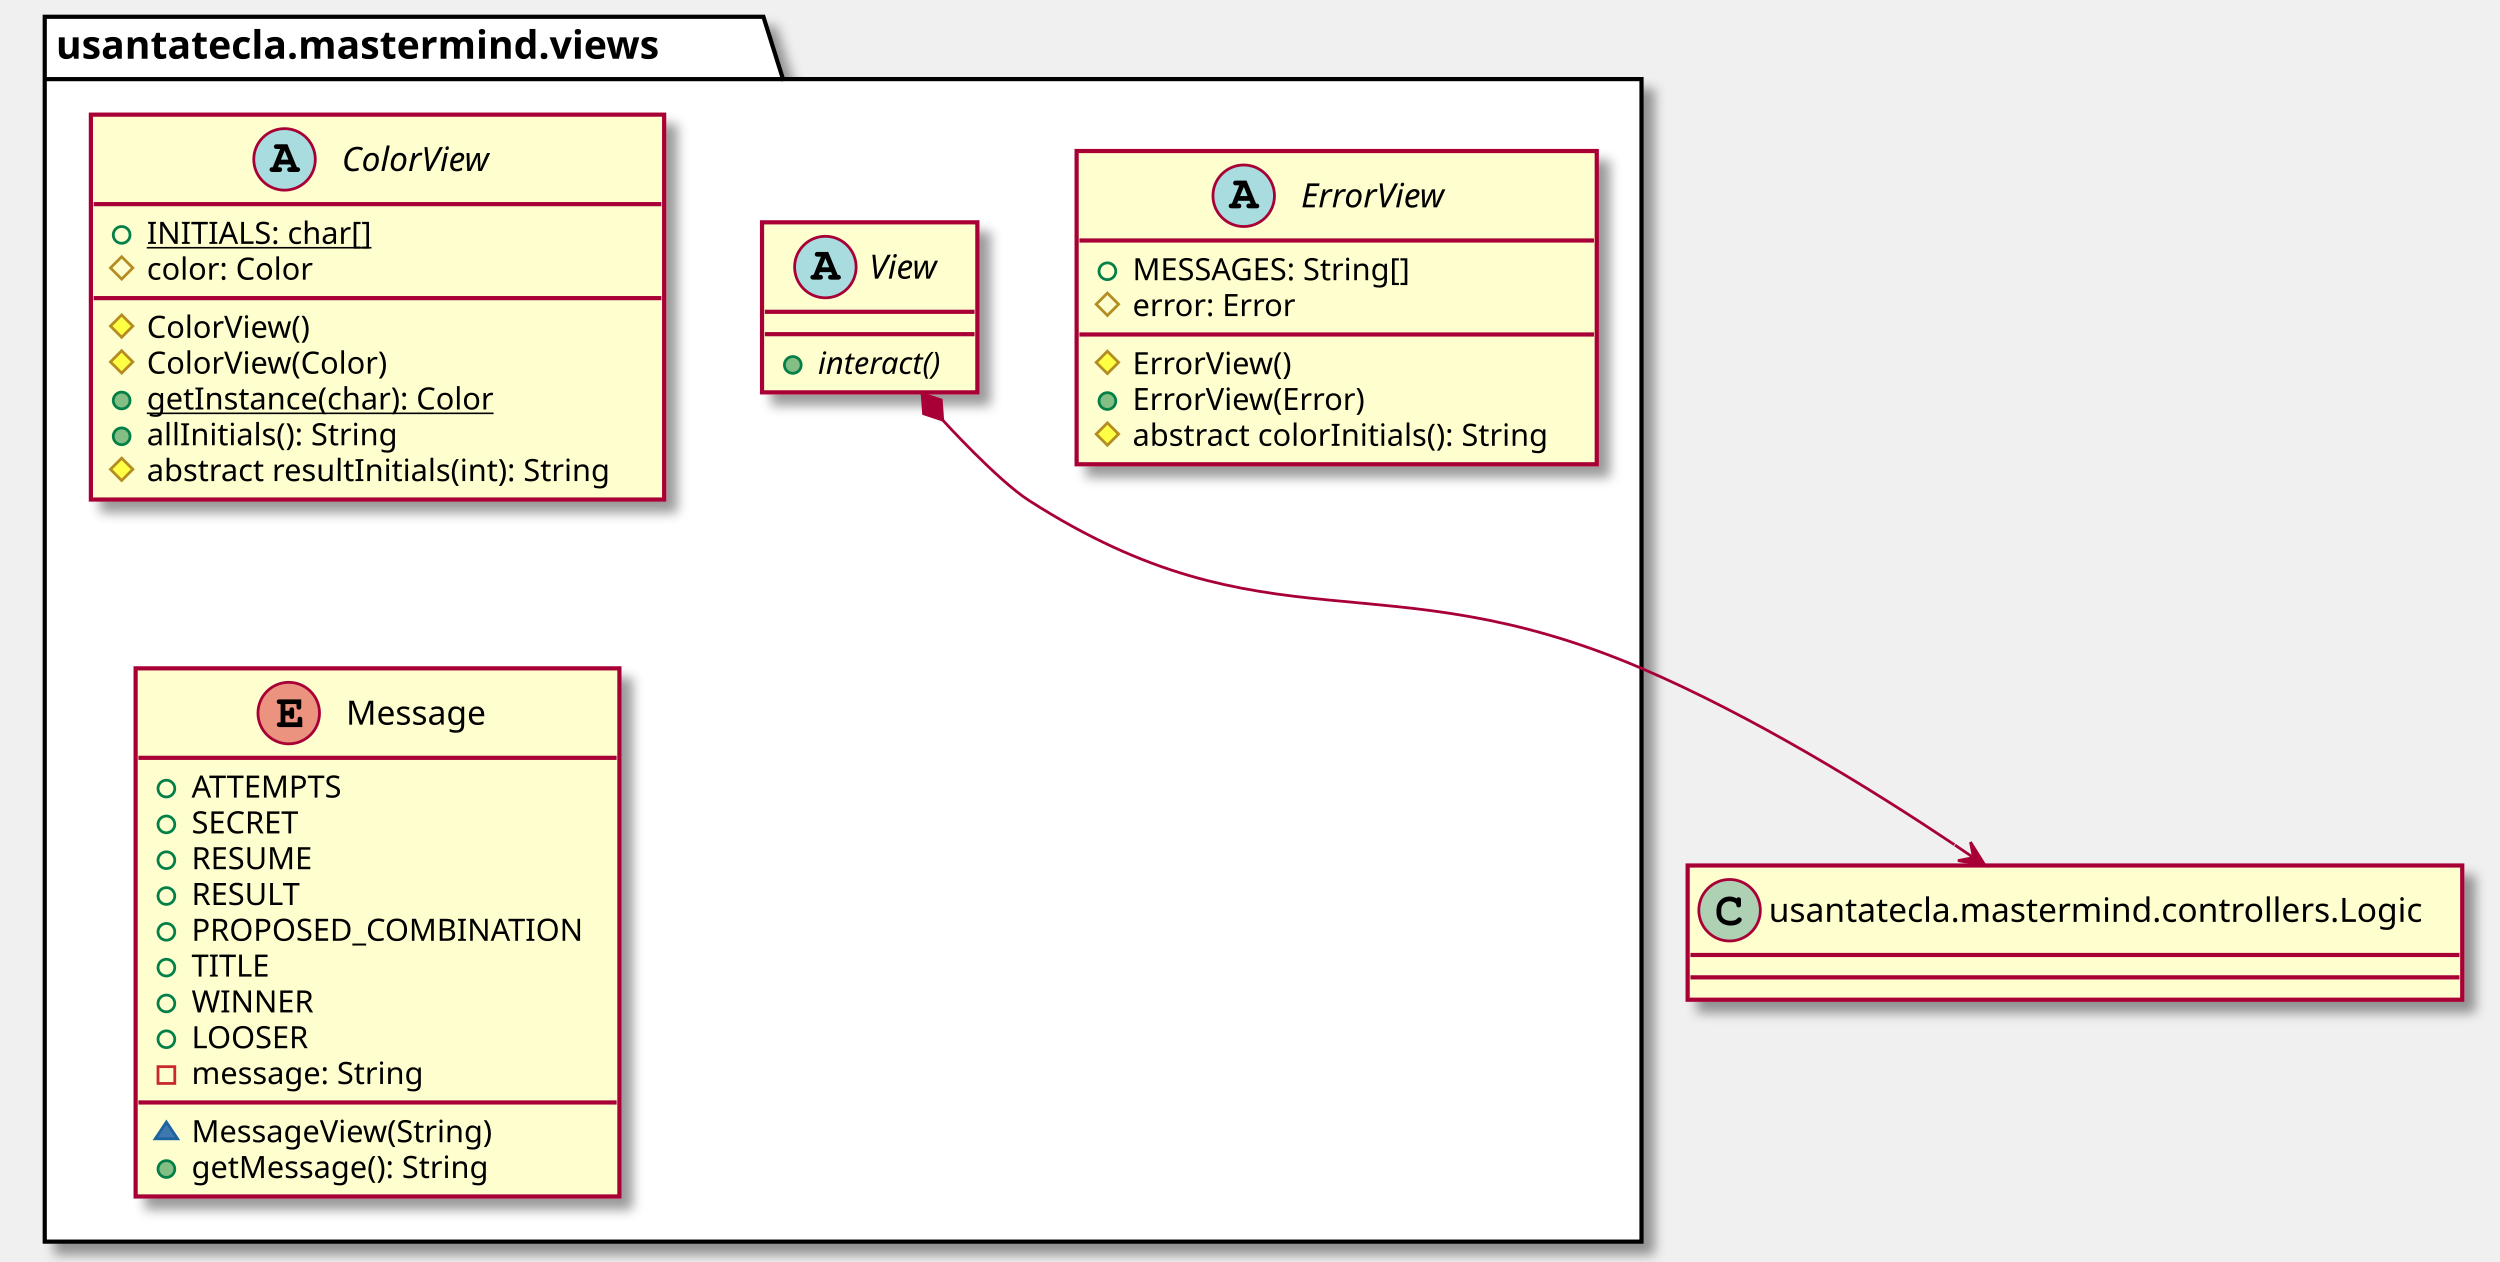
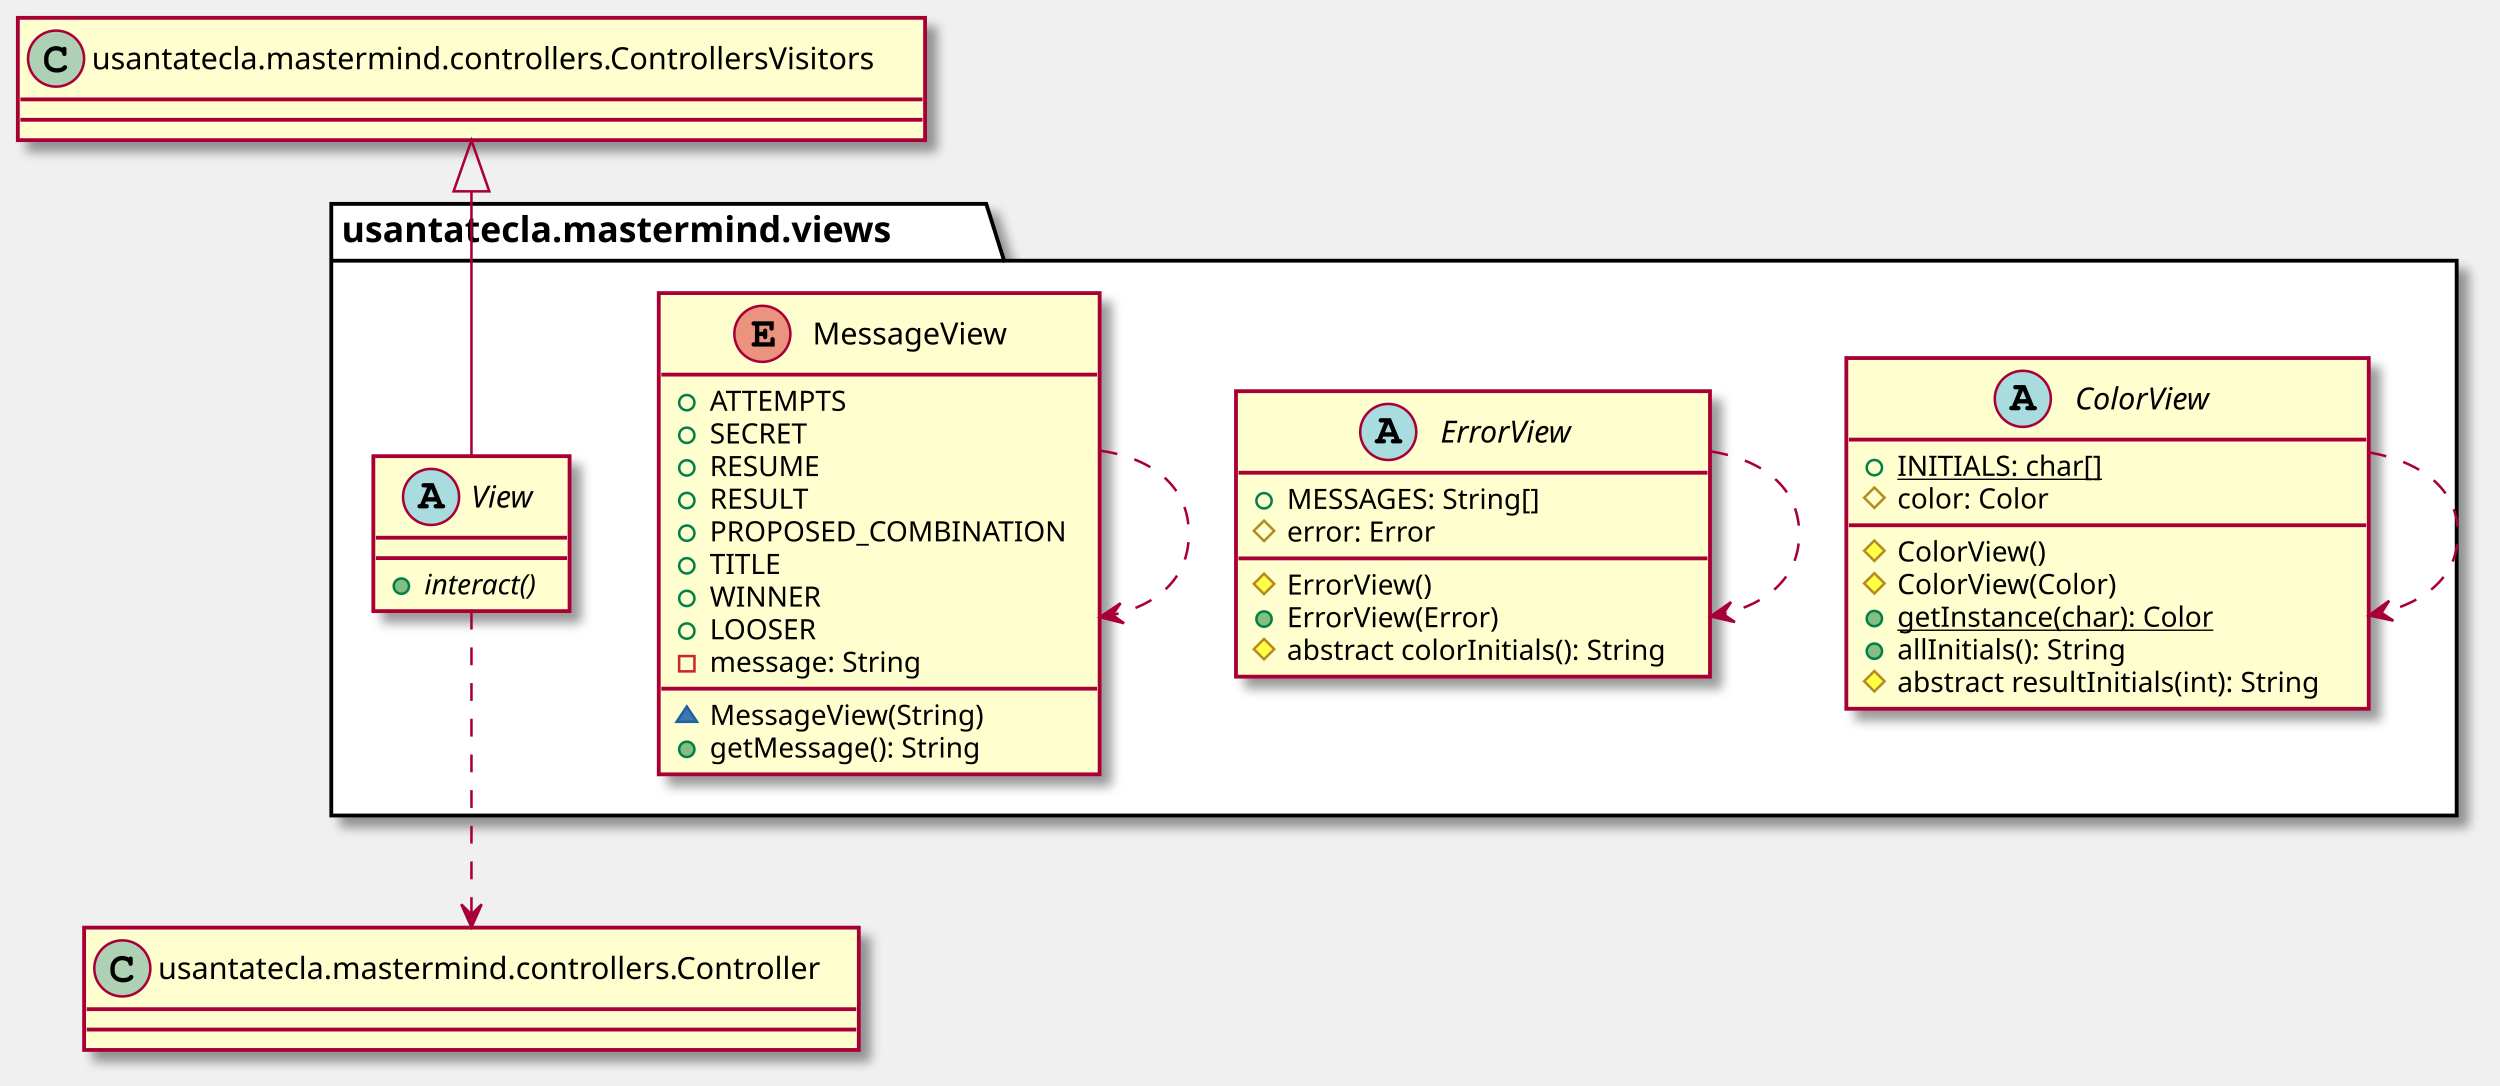
- <svg xmlns="http://www.w3.org/2000/svg" contentScriptType="application/ecmascript" contentStyleType="text/css" height="451px" preserveAspectRatio="none" style="width:894px;height:451px;" version="1.1" viewBox="0 0 894 451" width="894px" zoomAndPan="magnify">
+ <svg xmlns="http://www.w3.org/2000/svg" contentScriptType="application/ecmascript" contentStyleType="text/css" height="426px" preserveAspectRatio="none" style="width:981px;height:426px;" version="1.1" viewBox="0 0 981 426" width="981px" zoomAndPan="magnify">
  <defs>
-     <filter height="300%" id="fxbnzpgttztbd" width="300%" x="-1" y="-1">
+     <filter height="300%" id="f1pksd6kkozrga" width="300%" x="-1" y="-1">
      <feGaussianBlur result="blurOut" stdDeviation="2.0" />
      <feColorMatrix in="blurOut" result="blurOut2" type="matrix" values="0 0 0 0 0 0 0 0 0 0 0 0 0 0 0 0 0 0 .4 0" />
      <feOffset dx="4.0" dy="4.0" in="blurOut2" result="blurOut3" />
      <feBlend in="SourceGraphic" in2="blurOut3" mode="normal" />
    </filter>
  </defs>
  <g>
-     <polygon fill="#FFFFFF" filter="url(#fxbnzpgttztbd)" points="16,6,273,6,280,28.297,587,28.297,587,444,16,444,16,6" style="stroke:#000000;stroke-width:1.5;" />
-     <line style="stroke:#000000;stroke-width:1.5;" x1="16" x2="280" y1="28.297" y2="28.297" />
-     <text fill="#000000" font-family="sans-serif" font-size="14" font-weight="bold" lengthAdjust="spacingAndGlyphs" textLength="251" x="20" y="20.995">usantatecla.mastermind.views</text>
-     <rect codeLine="1" fill="#FEFECE" filter="url(#fxbnzpgttztbd)" height="137.633" id="usantatecla.mastermind.views.ColorView" style="stroke:#A80036;stroke-width:1.5;" width="205" x="32.5" y="41" />
-     <ellipse cx="101.75" cy="57" fill="#A9DCDF" rx="11" ry="11" style="stroke:#A80036;stroke-width:1.0;" />
-     <path d="M103.828,58.812 L104.219,59.797 L103.828,59.797 C103.375,59.797 103.266,59.812 103.109,59.922 C102.859,60.078 102.703,60.359 102.703,60.656 C102.703,60.922 102.844,61.172 103.062,61.328 C103.203,61.453 103.406,61.5 103.828,61.5 L106.188,61.5 C106.547,61.5 106.766,61.469 106.906,61.375 C107.156,61.234 107.312,60.938 107.312,60.656 C107.312,60.375 107.172,60.125 106.953,59.969 C106.781,59.828 106.625,59.797 106.156,59.797 L102.766,51.594 L99.094,51.594 C98.641,51.594 98.516,51.609 98.359,51.703 C98.109,51.875 97.953,52.156 97.953,52.438 C97.953,52.719 98.094,52.969 98.312,53.141 C98.484,53.25 98.656,53.281 99.094,53.281 L100.172,53.281 L97.531,59.797 C97.109,59.797 96.953,59.812 96.797,59.922 C96.547,60.078 96.391,60.359 96.391,60.656 C96.391,61.219 96.766,61.5 97.516,61.5 L99.781,61.5 C100.141,61.5 100.359,61.469 100.484,61.375 C100.75,61.234 100.891,60.938 100.891,60.656 C100.891,60.375 100.766,60.125 100.547,59.953 C100.375,59.828 100.234,59.797 99.781,59.797 L99.391,59.797 L99.781,58.812 L103.828,58.812 Z M103.125,57.109 L100.453,57.109 L101.797,53.844 L103.125,57.109 Z " fill="#000000" />
-     <text fill="#000000" font-family="sans-serif" font-size="12" font-style="italic" lengthAdjust="spacingAndGlyphs" textLength="58" x="122.25" y="61.154">ColorView</text>
-     <line style="stroke:#A80036;stroke-width:1.5;" x1="33.5" x2="236.5" y1="73" y2="73" />
-     <ellipse cx="43.5" cy="84" fill="none" rx="3" ry="3" style="stroke:#038048;stroke-width:1.0;" />
-     <text fill="#000000" font-family="sans-serif" font-size="11" lengthAdjust="spacingAndGlyphs" text-decoration="underline" textLength="85" x="52.5" y="87.21">INITIALS: char[]</text>
-     <polygon fill="none" points="43.5,91.805,47.5,95.805,43.5,99.805,39.5,95.805" style="stroke:#B38D22;stroke-width:1.0;" />
-     <text fill="#000000" font-family="sans-serif" font-size="11" lengthAdjust="spacingAndGlyphs" textLength="63" x="52.5" y="100.015">color: Color</text>
-     <line style="stroke:#A80036;stroke-width:1.5;" x1="33.5" x2="236.5" y1="106.609" y2="106.609" />
-     <polygon fill="#FFFF44" points="43.5,112.609,47.5,116.609,43.5,120.609,39.5,116.609" style="stroke:#B38D22;stroke-width:1.0;" />
-     <text fill="#000000" font-family="sans-serif" font-size="11" lengthAdjust="spacingAndGlyphs" textLength="65" x="52.5" y="120.82">ColorView()</text>
-     <polygon fill="#FFFF44" points="43.5,125.414,47.5,129.414,43.5,133.414,39.5,129.414" style="stroke:#B38D22;stroke-width:1.0;" />
-     <text fill="#000000" font-family="sans-serif" font-size="11" lengthAdjust="spacingAndGlyphs" textLength="94" x="52.5" y="133.625">ColorView(Color)</text>
-     <ellipse cx="43.5" cy="143.219" fill="#84BE84" rx="3" ry="3" style="stroke:#038048;stroke-width:1.0;" />
-     <text fill="#000000" font-family="sans-serif" font-size="11" lengthAdjust="spacingAndGlyphs" text-decoration="underline" textLength="135" x="52.5" y="146.429">getInstance(char): Color</text>
-     <ellipse cx="43.5" cy="156.023" fill="#84BE84" rx="3" ry="3" style="stroke:#038048;stroke-width:1.0;" />
-     <text fill="#000000" font-family="sans-serif" font-size="11" lengthAdjust="spacingAndGlyphs" textLength="97" x="52.5" y="159.234">allInitials(): String</text>
-     <polygon fill="#FFFF44" points="43.5,163.828,47.5,167.828,43.5,171.828,39.5,167.828" style="stroke:#B38D22;stroke-width:1.0;" />
-     <text fill="#000000" font-family="sans-serif" font-size="11" lengthAdjust="spacingAndGlyphs" textLength="179" x="52.5" y="172.039">abstract resultInitials(int): String</text>
-     <rect codeLine="11" fill="#FEFECE" filter="url(#fxbnzpgttztbd)" height="112.023" id="usantatecla.mastermind.views.ErrorView" style="stroke:#A80036;stroke-width:1.5;" width="186" x="385" y="54" />
-     <ellipse cx="444.75" cy="70" fill="#A9DCDF" rx="11" ry="11" style="stroke:#A80036;stroke-width:1.0;" />
-     <path d="M446.828,71.812 L447.219,72.797 L446.828,72.797 C446.375,72.797 446.266,72.812 446.109,72.922 C445.859,73.078 445.703,73.359 445.703,73.656 C445.703,73.922 445.844,74.172 446.062,74.328 C446.203,74.453 446.406,74.5 446.828,74.5 L449.188,74.5 C449.547,74.5 449.766,74.469 449.906,74.375 C450.156,74.234 450.312,73.938 450.312,73.656 C450.312,73.375 450.172,73.125 449.953,72.969 C449.781,72.828 449.625,72.797 449.156,72.797 L445.766,64.594 L442.094,64.594 C441.641,64.594 441.516,64.609 441.359,64.703 C441.109,64.875 440.953,65.156 440.953,65.438 C440.953,65.719 441.094,65.969 441.312,66.141 C441.484,66.25 441.656,66.281 442.094,66.281 L443.172,66.281 L440.531,72.797 C440.109,72.797 439.953,72.812 439.797,72.922 C439.547,73.078 439.391,73.359 439.391,73.656 C439.391,74.219 439.766,74.5 440.516,74.5 L442.781,74.5 C443.141,74.5 443.359,74.469 443.484,74.375 C443.75,74.234 443.891,73.938 443.891,73.656 C443.891,73.375 443.766,73.125 443.547,72.953 C443.375,72.828 443.234,72.797 442.781,72.797 L442.391,72.797 L442.781,71.812 L446.828,71.812 Z M446.125,70.109 L443.453,70.109 L444.797,66.844 L446.125,70.109 Z " fill="#000000" />
-     <text fill="#000000" font-family="sans-serif" font-size="12" font-style="italic" lengthAdjust="spacingAndGlyphs" textLength="58" x="465.25" y="74.154">ErrorView</text>
-     <line style="stroke:#A80036;stroke-width:1.5;" x1="386" x2="570" y1="86" y2="86" />
-     <ellipse cx="396" cy="97" fill="none" rx="3" ry="3" style="stroke:#038048;stroke-width:1.0;" />
-     <text fill="#000000" font-family="sans-serif" font-size="11" lengthAdjust="spacingAndGlyphs" textLength="112" x="405" y="100.21">MESSAGES: String[]</text>
-     <polygon fill="none" points="396,104.805,400,108.805,396,112.805,392,108.805" style="stroke:#B38D22;stroke-width:1.0;" />
-     <text fill="#000000" font-family="sans-serif" font-size="11" lengthAdjust="spacingAndGlyphs" textLength="60" x="405" y="113.015">error: Error</text>
-     <line style="stroke:#A80036;stroke-width:1.5;" x1="386" x2="570" y1="119.609" y2="119.609" />
-     <polygon fill="#FFFF44" points="396,125.609,400,129.609,396,133.609,392,129.609" style="stroke:#B38D22;stroke-width:1.0;" />
-     <text fill="#000000" font-family="sans-serif" font-size="11" lengthAdjust="spacingAndGlyphs" textLength="62" x="405" y="133.82">ErrorView()</text>
-     <ellipse cx="396" cy="143.414" fill="#84BE84" rx="3" ry="3" style="stroke:#038048;stroke-width:1.0;" />
-     <text fill="#000000" font-family="sans-serif" font-size="11" lengthAdjust="spacingAndGlyphs" textLength="88" x="405" y="146.625">ErrorView(Error)</text>
-     <polygon fill="#FFFF44" points="396,151.219,400,155.219,396,159.219,392,155.219" style="stroke:#B38D22;stroke-width:1.0;" />
-     <text fill="#000000" font-family="sans-serif" font-size="11" lengthAdjust="spacingAndGlyphs" textLength="160" x="405" y="159.429">abstract colorInitials(): String</text>
-     <rect codeLine="19" fill="#FEFECE" filter="url(#fxbnzpgttztbd)" height="188.852" id="usantatecla.mastermind.views.Message" style="stroke:#A80036;stroke-width:1.5;" width="173" x="48.5" y="239" />
-     <ellipse cx="103.25" cy="255" fill="#EB937F" rx="11" ry="11" style="stroke:#A80036;stroke-width:1.0;" />
-     <path d="M102.047,255.875 L103.5,255.875 L103.5,255.984 C103.5,256.391 103.531,256.547 103.609,256.703 C103.766,256.953 104.047,257.109 104.344,257.109 C104.594,257.109 104.859,256.969 105.016,256.75 C105.141,256.594 105.172,256.438 105.172,255.984 L105.172,254.062 C105.172,253.906 105.172,253.859 105.156,253.703 C105.094,253.234 104.781,252.922 104.328,252.922 C104.078,252.922 103.812,253.062 103.641,253.281 C103.531,253.453 103.5,253.609 103.5,254.062 L103.5,254.188 L102.047,254.188 L102.047,251.781 L106.031,251.781 L106.031,252.641 C106.031,253.047 106.062,253.219 106.141,253.375 C106.312,253.625 106.594,253.781 106.875,253.781 C107.141,253.781 107.406,253.641 107.578,253.422 C107.688,253.25 107.719,253.109 107.719,252.641 L107.719,250.094 L100.094,250.094 C99.656,250.094 99.531,250.109 99.375,250.203 C99.125,250.359 98.969,250.656 98.969,250.938 C98.969,251.219 99.109,251.469 99.328,251.641 C99.484,251.75 99.672,251.781 100.094,251.781 L100.344,251.781 L100.344,258.297 L100.094,258.297 C99.688,258.297 99.531,258.312 99.375,258.422 C99.125,258.594 98.969,258.859 98.969,259.156 C98.969,259.422 99.109,259.672 99.328,259.828 C99.469,259.953 99.703,260 100.094,260 L108.094,260 L108.094,257.422 C108.094,256.984 108.062,256.844 107.984,256.688 C107.812,256.438 107.531,256.281 107.25,256.281 C106.984,256.281 106.719,256.391 106.547,256.641 C106.438,256.797 106.406,256.938 106.406,257.422 L106.406,258.297 L102.047,258.297 L102.047,255.875 Z " fill="#000000" />
-     <text fill="#000000" font-family="sans-serif" font-size="12" lengthAdjust="spacingAndGlyphs" textLength="55" x="123.75" y="259.154">Message</text>
-     <line style="stroke:#A80036;stroke-width:1.5;" x1="49.5" x2="220.5" y1="271" y2="271" />
-     <ellipse cx="59.5" cy="282" fill="none" rx="3" ry="3" style="stroke:#038048;stroke-width:1.0;" />
-     <text fill="#000000" font-family="sans-serif" font-size="11" lengthAdjust="spacingAndGlyphs" textLength="59" x="68.5" y="285.21">ATTEMPTS</text>
-     <ellipse cx="59.5" cy="294.805" fill="none" rx="3" ry="3" style="stroke:#038048;stroke-width:1.0;" />
-     <text fill="#000000" font-family="sans-serif" font-size="11" lengthAdjust="spacingAndGlyphs" textLength="44" x="68.5" y="298.015">SECRET</text>
-     <ellipse cx="59.5" cy="307.609" fill="none" rx="3" ry="3" style="stroke:#038048;stroke-width:1.0;" />
-     <text fill="#000000" font-family="sans-serif" font-size="11" lengthAdjust="spacingAndGlyphs" textLength="46" x="68.5" y="310.82">RESUME</text>
-     <ellipse cx="59.5" cy="320.414" fill="none" rx="3" ry="3" style="stroke:#038048;stroke-width:1.0;" />
-     <text fill="#000000" font-family="sans-serif" font-size="11" lengthAdjust="spacingAndGlyphs" textLength="43" x="68.5" y="323.625">RESULT</text>
-     <ellipse cx="59.5" cy="333.219" fill="none" rx="3" ry="3" style="stroke:#038048;stroke-width:1.0;" />
-     <text fill="#000000" font-family="sans-serif" font-size="11" lengthAdjust="spacingAndGlyphs" textLength="147" x="68.5" y="336.429">PROPOSED_COMBINATION</text>
-     <ellipse cx="59.5" cy="346.023" fill="none" rx="3" ry="3" style="stroke:#038048;stroke-width:1.0;" />
-     <text fill="#000000" font-family="sans-serif" font-size="11" lengthAdjust="spacingAndGlyphs" textLength="30" x="68.5" y="349.234">TITLE</text>
-     <ellipse cx="59.5" cy="358.828" fill="none" rx="3" ry="3" style="stroke:#038048;stroke-width:1.0;" />
-     <text fill="#000000" font-family="sans-serif" font-size="11" lengthAdjust="spacingAndGlyphs" textLength="44" x="68.5" y="362.039">WINNER</text>
-     <ellipse cx="59.5" cy="371.633" fill="none" rx="3" ry="3" style="stroke:#038048;stroke-width:1.0;" />
-     <text fill="#000000" font-family="sans-serif" font-size="11" lengthAdjust="spacingAndGlyphs" textLength="46" x="68.5" y="374.843">LOOSER</text>
-     <rect fill="none" height="6" style="stroke:#C82930;stroke-width:1.0;" width="6" x="56.5" y="381.438" />
-     <text fill="#000000" font-family="sans-serif" font-size="11" lengthAdjust="spacingAndGlyphs" textLength="93" x="68.5" y="387.648">message: String</text>
-     <line style="stroke:#A80036;stroke-width:1.5;" x1="49.5" x2="220.5" y1="394.242" y2="394.242" />
-     <polygon fill="#4177AF" points="59.5,401.242,55.5,407.242,63.5,407.242" style="stroke:#1963A0;stroke-width:1.0;" />
-     <text fill="#000000" font-family="sans-serif" font-size="11" lengthAdjust="spacingAndGlyphs" textLength="120" x="68.5" y="408.453">MessageView(String)</text>
-     <ellipse cx="59.5" cy="418.047" fill="#84BE84" rx="3" ry="3" style="stroke:#038048;stroke-width:1.0;" />
-     <text fill="#000000" font-family="sans-serif" font-size="11" lengthAdjust="spacingAndGlyphs" textLength="118" x="68.5" y="421.257">getMessage(): String</text>
-     <rect codeLine="33" fill="#FEFECE" filter="url(#fxbnzpgttztbd)" height="60.805" id="usantatecla.mastermind.views.View" style="stroke:#A80036;stroke-width:1.5;" width="77" x="272.5" y="79.5" />
-     <ellipse cx="295.15" cy="95.5" fill="#A9DCDF" rx="11" ry="11" style="stroke:#A80036;stroke-width:1.0;" />
-     <path d="M297.228,97.312 L297.619,98.297 L297.228,98.297 C296.775,98.297 296.666,98.312 296.509,98.422 C296.259,98.578 296.103,98.859 296.103,99.156 C296.103,99.422 296.244,99.672 296.462,99.828 C296.603,99.953 296.806,100 297.228,100 L299.587,100 C299.947,100 300.166,99.969 300.306,99.875 C300.556,99.734 300.712,99.438 300.712,99.156 C300.712,98.875 300.572,98.625 300.353,98.469 C300.181,98.328 300.025,98.297 299.556,98.297 L296.166,90.094 L292.494,90.094 C292.041,90.094 291.916,90.109 291.759,90.203 C291.509,90.375 291.353,90.656 291.353,90.938 C291.353,91.219 291.494,91.469 291.712,91.641 C291.884,91.75 292.056,91.781 292.494,91.781 L293.572,91.781 L290.931,98.297 C290.509,98.297 290.353,98.312 290.197,98.422 C289.947,98.578 289.791,98.859 289.791,99.156 C289.791,99.719 290.166,100 290.916,100 L293.181,100 C293.541,100 293.759,99.969 293.884,99.875 C294.15,99.734 294.291,99.438 294.291,99.156 C294.291,98.875 294.166,98.625 293.947,98.453 C293.775,98.328 293.634,98.297 293.181,98.297 L292.791,98.297 L293.181,97.312 L297.228,97.312 Z M296.525,95.609 L293.853,95.609 L295.197,92.344 L296.525,95.609 Z " fill="#000000" />
-     <text fill="#000000" font-family="sans-serif" font-size="12" font-style="italic" lengthAdjust="spacingAndGlyphs" textLength="28" x="310.85" y="99.654">View</text>
-     <line style="stroke:#A80036;stroke-width:1.5;" x1="273.5" x2="348.5" y1="111.5" y2="111.5" />
-     <line style="stroke:#A80036;stroke-width:1.5;" x1="273.5" x2="348.5" y1="119.5" y2="119.5" />
-     <ellipse cx="283.5" cy="130.5" fill="#84BE84" rx="3" ry="3" style="stroke:#038048;stroke-width:1.0;" />
-     <text fill="#000000" font-family="sans-serif" font-size="11" font-style="italic" lengthAdjust="spacingAndGlyphs" textLength="51" x="292.5" y="133.71">interact()</text>
-     <rect codeLine="36" fill="#FEFECE" filter="url(#fxbnzpgttztbd)" height="48" id="Logic" style="stroke:#A80036;stroke-width:1.5;" width="277" x="603.5" y="309.5" />
-     <ellipse cx="618.5" cy="325.5" fill="#ADD1B2" rx="11" ry="11" style="stroke:#A80036;stroke-width:1.0;" />
-     <path d="M620.844,321.172 C619.906,320.734 619.312,320.594 618.438,320.594 C615.812,320.594 613.812,322.672 613.812,325.391 L613.812,326.516 C613.812,329.094 615.922,330.984 618.812,330.984 C620.031,330.984 621.188,330.688 621.938,330.141 C622.516,329.734 622.844,329.281 622.844,328.891 C622.844,328.438 622.453,328.047 621.984,328.047 C621.766,328.047 621.562,328.125 621.375,328.312 C620.922,328.797 620.922,328.797 620.734,328.891 C620.312,329.156 619.625,329.281 618.859,329.281 C616.812,329.281 615.516,328.188 615.516,326.484 L615.516,325.391 C615.516,323.609 616.766,322.297 618.5,322.297 C619.078,322.297 619.688,322.453 620.156,322.703 C620.641,322.984 620.812,323.203 620.906,323.609 C620.969,324.016 621,324.141 621.141,324.266 C621.281,324.406 621.516,324.516 621.734,324.516 C622,324.516 622.266,324.375 622.438,324.156 C622.547,324 622.578,323.812 622.578,323.391 L622.578,321.969 C622.578,321.531 622.562,321.406 622.469,321.25 C622.312,320.984 622.031,320.844 621.734,320.844 C621.438,320.844 621.234,320.938 621.016,321.25 L620.844,321.172 Z " fill="#000000" />
-     <text fill="#000000" font-family="sans-serif" font-size="12" lengthAdjust="spacingAndGlyphs" textLength="245" x="632.5" y="329.654">usantatecla.mastermind.controllers.Logic</text>
-     <line style="stroke:#A80036;stroke-width:1.5;" x1="604.5" x2="879.5" y1="341.5" y2="341.5" />
-     <line style="stroke:#A80036;stroke-width:1.5;" x1="604.5" x2="879.5" y1="349.5" y2="349.5" />
-     <path codeLine="40" d="M337.119,150.234 C337.119,150.234 356.622,171.702 368,179 C452.949,233.485 494.248,199.226 587,239 C626.825,256.078 668.716,281.884 698.893,302.061 " fill="none" id="usantatecla.mastermind.views.View-Logic" style="stroke:#A80036;stroke-width:1.0;" />
-     <polygon fill="#A80036" points="709.857,309.489,704.649,301.13,705.717,306.685,700.162,307.753,709.857,309.489" style="stroke:#A80036;stroke-width:1.0;" />
-     <line style="stroke:#A80036;stroke-width:1.0;" x1="705.717" x2="699.094" y1="306.685" y2="302.197" />
-     <polygon fill="#A80036" points="329.747,140.766,330.277,147.958,337.119,150.234,336.589,143.043,329.747,140.766" style="stroke:#A80036;stroke-width:1.0;" />
+     <polygon fill="#FFFFFF" filter="url(#f1pksd6kkozrga)" points="130,80,387,80,394,102.297,964,102.297,964,320,130,320,130,80" style="stroke:#000000;stroke-width:1.5;" />
+     <line style="stroke:#000000;stroke-width:1.5;" x1="130" x2="394" y1="102.297" y2="102.297" />
+     <text fill="#000000" font-family="sans-serif" font-size="14" font-weight="bold" lengthAdjust="spacingAndGlyphs" textLength="251" x="134" y="94.995">usantatecla.mastermind.views</text>
+     <rect codeLine="1" fill="#FEFECE" filter="url(#f1pksd6kkozrga)" height="137.633" id="usantatecla.mastermind.views.ColorView" style="stroke:#A80036;stroke-width:1.5;" width="205" x="724.5" y="140.5" />
+     <ellipse cx="793.75" cy="156.5" fill="#A9DCDF" rx="11" ry="11" style="stroke:#A80036;stroke-width:1.0;" />
+     <path d="M795.828,158.312 L796.219,159.297 L795.828,159.297 C795.375,159.297 795.266,159.312 795.109,159.422 C794.859,159.578 794.703,159.859 794.703,160.156 C794.703,160.422 794.844,160.672 795.062,160.828 C795.203,160.953 795.406,161 795.828,161 L798.188,161 C798.547,161 798.766,160.969 798.906,160.875 C799.156,160.734 799.312,160.438 799.312,160.156 C799.312,159.875 799.172,159.625 798.953,159.469 C798.781,159.328 798.625,159.297 798.156,159.297 L794.766,151.094 L791.094,151.094 C790.641,151.094 790.516,151.109 790.359,151.203 C790.109,151.375 789.953,151.656 789.953,151.938 C789.953,152.219 790.094,152.469 790.312,152.641 C790.484,152.75 790.656,152.781 791.094,152.781 L792.172,152.781 L789.531,159.297 C789.109,159.297 788.953,159.312 788.797,159.422 C788.547,159.578 788.391,159.859 788.391,160.156 C788.391,160.719 788.766,161 789.516,161 L791.781,161 C792.141,161 792.359,160.969 792.484,160.875 C792.75,160.734 792.891,160.438 792.891,160.156 C792.891,159.875 792.766,159.625 792.547,159.453 C792.375,159.328 792.234,159.297 791.781,159.297 L791.391,159.297 L791.781,158.312 L795.828,158.312 Z M795.125,156.609 L792.453,156.609 L793.797,153.344 L795.125,156.609 Z " fill="#000000" />
+     <text fill="#000000" font-family="sans-serif" font-size="12" font-style="italic" lengthAdjust="spacingAndGlyphs" textLength="58" x="814.25" y="160.654">ColorView</text>
+     <line style="stroke:#A80036;stroke-width:1.5;" x1="725.5" x2="928.5" y1="172.5" y2="172.5" />
+     <ellipse cx="735.5" cy="183.5" fill="none" rx="3" ry="3" style="stroke:#038048;stroke-width:1.0;" />
+     <text fill="#000000" font-family="sans-serif" font-size="11" lengthAdjust="spacingAndGlyphs" text-decoration="underline" textLength="85" x="744.5" y="186.71">INITIALS: char[]</text>
+     <polygon fill="none" points="735.5,191.305,739.5,195.305,735.5,199.305,731.5,195.305" style="stroke:#B38D22;stroke-width:1.0;" />
+     <text fill="#000000" font-family="sans-serif" font-size="11" lengthAdjust="spacingAndGlyphs" textLength="63" x="744.5" y="199.515">color: Color</text>
+     <line style="stroke:#A80036;stroke-width:1.5;" x1="725.5" x2="928.5" y1="206.109" y2="206.109" />
+     <polygon fill="#FFFF44" points="735.5,212.109,739.5,216.109,735.5,220.109,731.5,216.109" style="stroke:#B38D22;stroke-width:1.0;" />
+     <text fill="#000000" font-family="sans-serif" font-size="11" lengthAdjust="spacingAndGlyphs" textLength="65" x="744.5" y="220.32">ColorView()</text>
+     <polygon fill="#FFFF44" points="735.5,224.914,739.5,228.914,735.5,232.914,731.5,228.914" style="stroke:#B38D22;stroke-width:1.0;" />
+     <text fill="#000000" font-family="sans-serif" font-size="11" lengthAdjust="spacingAndGlyphs" textLength="94" x="744.5" y="233.125">ColorView(Color)</text>
+     <ellipse cx="735.5" cy="242.719" fill="#84BE84" rx="3" ry="3" style="stroke:#038048;stroke-width:1.0;" />
+     <text fill="#000000" font-family="sans-serif" font-size="11" lengthAdjust="spacingAndGlyphs" text-decoration="underline" textLength="135" x="744.5" y="245.929">getInstance(char): Color</text>
+     <ellipse cx="735.5" cy="255.523" fill="#84BE84" rx="3" ry="3" style="stroke:#038048;stroke-width:1.0;" />
+     <text fill="#000000" font-family="sans-serif" font-size="11" lengthAdjust="spacingAndGlyphs" textLength="97" x="744.5" y="258.734">allInitials(): String</text>
+     <polygon fill="#FFFF44" points="735.5,263.328,739.5,267.328,735.5,271.328,731.5,267.328" style="stroke:#B38D22;stroke-width:1.0;" />
+     <text fill="#000000" font-family="sans-serif" font-size="11" lengthAdjust="spacingAndGlyphs" textLength="179" x="744.5" y="271.539">abstract resultInitials(int): String</text>
+     <rect codeLine="11" fill="#FEFECE" filter="url(#f1pksd6kkozrga)" height="112.023" id="usantatecla.mastermind.views.ErrorView" style="stroke:#A80036;stroke-width:1.5;" width="186" x="485" y="153.5" />
+     <ellipse cx="544.75" cy="169.5" fill="#A9DCDF" rx="11" ry="11" style="stroke:#A80036;stroke-width:1.0;" />
+     <path d="M546.828,171.312 L547.219,172.297 L546.828,172.297 C546.375,172.297 546.266,172.312 546.109,172.422 C545.859,172.578 545.703,172.859 545.703,173.156 C545.703,173.422 545.844,173.672 546.062,173.828 C546.203,173.953 546.406,174 546.828,174 L549.188,174 C549.547,174 549.766,173.969 549.906,173.875 C550.156,173.734 550.312,173.438 550.312,173.156 C550.312,172.875 550.172,172.625 549.953,172.469 C549.781,172.328 549.625,172.297 549.156,172.297 L545.766,164.094 L542.094,164.094 C541.641,164.094 541.516,164.109 541.359,164.203 C541.109,164.375 540.953,164.656 540.953,164.938 C540.953,165.219 541.094,165.469 541.312,165.641 C541.484,165.75 541.656,165.781 542.094,165.781 L543.172,165.781 L540.531,172.297 C540.109,172.297 539.953,172.312 539.797,172.422 C539.547,172.578 539.391,172.859 539.391,173.156 C539.391,173.719 539.766,174 540.516,174 L542.781,174 C543.141,174 543.359,173.969 543.484,173.875 C543.75,173.734 543.891,173.438 543.891,173.156 C543.891,172.875 543.766,172.625 543.547,172.453 C543.375,172.328 543.234,172.297 542.781,172.297 L542.391,172.297 L542.781,171.312 L546.828,171.312 Z M546.125,169.609 L543.453,169.609 L544.797,166.344 L546.125,169.609 Z " fill="#000000" />
+     <text fill="#000000" font-family="sans-serif" font-size="12" font-style="italic" lengthAdjust="spacingAndGlyphs" textLength="58" x="565.25" y="173.654">ErrorView</text>
+     <line style="stroke:#A80036;stroke-width:1.5;" x1="486" x2="670" y1="185.5" y2="185.5" />
+     <ellipse cx="496" cy="196.5" fill="none" rx="3" ry="3" style="stroke:#038048;stroke-width:1.0;" />
+     <text fill="#000000" font-family="sans-serif" font-size="11" lengthAdjust="spacingAndGlyphs" textLength="112" x="505" y="199.71">MESSAGES: String[]</text>
+     <polygon fill="none" points="496,204.305,500,208.305,496,212.305,492,208.305" style="stroke:#B38D22;stroke-width:1.0;" />
+     <text fill="#000000" font-family="sans-serif" font-size="11" lengthAdjust="spacingAndGlyphs" textLength="60" x="505" y="212.515">error: Error</text>
+     <line style="stroke:#A80036;stroke-width:1.5;" x1="486" x2="670" y1="219.109" y2="219.109" />
+     <polygon fill="#FFFF44" points="496,225.109,500,229.109,496,233.109,492,229.109" style="stroke:#B38D22;stroke-width:1.0;" />
+     <text fill="#000000" font-family="sans-serif" font-size="11" lengthAdjust="spacingAndGlyphs" textLength="62" x="505" y="233.32">ErrorView()</text>
+     <ellipse cx="496" cy="242.914" fill="#84BE84" rx="3" ry="3" style="stroke:#038048;stroke-width:1.0;" />
+     <text fill="#000000" font-family="sans-serif" font-size="11" lengthAdjust="spacingAndGlyphs" textLength="88" x="505" y="246.125">ErrorView(Error)</text>
+     <polygon fill="#FFFF44" points="496,250.719,500,254.719,496,258.719,492,254.719" style="stroke:#B38D22;stroke-width:1.0;" />
+     <text fill="#000000" font-family="sans-serif" font-size="11" lengthAdjust="spacingAndGlyphs" textLength="160" x="505" y="258.929">abstract colorInitials(): String</text>
+     <rect codeLine="19" fill="#FEFECE" filter="url(#f1pksd6kkozrga)" height="188.852" id="usantatecla.mastermind.views.MessageView" style="stroke:#A80036;stroke-width:1.5;" width="173" x="258.5" y="115" />
+     <ellipse cx="299.15" cy="131" fill="#EB937F" rx="11" ry="11" style="stroke:#A80036;stroke-width:1.0;" />
+     <path d="M297.947,131.875 L299.4,131.875 L299.4,131.984 C299.4,132.391 299.431,132.547 299.509,132.703 C299.666,132.953 299.947,133.109 300.244,133.109 C300.494,133.109 300.759,132.969 300.916,132.75 C301.041,132.594 301.072,132.438 301.072,131.984 L301.072,130.062 C301.072,129.906 301.072,129.859 301.056,129.703 C300.994,129.234 300.681,128.922 300.228,128.922 C299.978,128.922 299.712,129.062 299.541,129.281 C299.431,129.453 299.4,129.609 299.4,130.062 L299.4,130.188 L297.947,130.188 L297.947,127.781 L301.931,127.781 L301.931,128.641 C301.931,129.047 301.962,129.219 302.041,129.375 C302.212,129.625 302.494,129.781 302.775,129.781 C303.041,129.781 303.306,129.641 303.478,129.422 C303.587,129.25 303.619,129.109 303.619,128.641 L303.619,126.094 L295.994,126.094 C295.556,126.094 295.431,126.109 295.275,126.203 C295.025,126.359 294.869,126.656 294.869,126.938 C294.869,127.219 295.009,127.469 295.228,127.641 C295.384,127.75 295.572,127.781 295.994,127.781 L296.244,127.781 L296.244,134.297 L295.994,134.297 C295.587,134.297 295.431,134.312 295.275,134.422 C295.025,134.594 294.869,134.859 294.869,135.156 C294.869,135.422 295.009,135.672 295.228,135.828 C295.369,135.953 295.603,136 295.994,136 L303.994,136 L303.994,133.422 C303.994,132.984 303.962,132.844 303.884,132.688 C303.712,132.438 303.431,132.281 303.15,132.281 C302.884,132.281 302.619,132.391 302.447,132.641 C302.337,132.797 302.306,132.938 302.306,133.422 L302.306,134.297 L297.947,134.297 L297.947,131.875 Z " fill="#000000" />
+     <text fill="#000000" font-family="sans-serif" font-size="12" lengthAdjust="spacingAndGlyphs" textLength="84" x="318.85" y="135.154">MessageView</text>
+     <line style="stroke:#A80036;stroke-width:1.5;" x1="259.5" x2="430.5" y1="147" y2="147" />
+     <ellipse cx="269.5" cy="158" fill="none" rx="3" ry="3" style="stroke:#038048;stroke-width:1.0;" />
+     <text fill="#000000" font-family="sans-serif" font-size="11" lengthAdjust="spacingAndGlyphs" textLength="59" x="278.5" y="161.21">ATTEMPTS</text>
+     <ellipse cx="269.5" cy="170.805" fill="none" rx="3" ry="3" style="stroke:#038048;stroke-width:1.0;" />
+     <text fill="#000000" font-family="sans-serif" font-size="11" lengthAdjust="spacingAndGlyphs" textLength="44" x="278.5" y="174.015">SECRET</text>
+     <ellipse cx="269.5" cy="183.609" fill="none" rx="3" ry="3" style="stroke:#038048;stroke-width:1.0;" />
+     <text fill="#000000" font-family="sans-serif" font-size="11" lengthAdjust="spacingAndGlyphs" textLength="46" x="278.5" y="186.82">RESUME</text>
+     <ellipse cx="269.5" cy="196.414" fill="none" rx="3" ry="3" style="stroke:#038048;stroke-width:1.0;" />
+     <text fill="#000000" font-family="sans-serif" font-size="11" lengthAdjust="spacingAndGlyphs" textLength="43" x="278.5" y="199.625">RESULT</text>
+     <ellipse cx="269.5" cy="209.219" fill="none" rx="3" ry="3" style="stroke:#038048;stroke-width:1.0;" />
+     <text fill="#000000" font-family="sans-serif" font-size="11" lengthAdjust="spacingAndGlyphs" textLength="147" x="278.5" y="212.429">PROPOSED_COMBINATION</text>
+     <ellipse cx="269.5" cy="222.023" fill="none" rx="3" ry="3" style="stroke:#038048;stroke-width:1.0;" />
+     <text fill="#000000" font-family="sans-serif" font-size="11" lengthAdjust="spacingAndGlyphs" textLength="30" x="278.5" y="225.234">TITLE</text>
+     <ellipse cx="269.5" cy="234.828" fill="none" rx="3" ry="3" style="stroke:#038048;stroke-width:1.0;" />
+     <text fill="#000000" font-family="sans-serif" font-size="11" lengthAdjust="spacingAndGlyphs" textLength="44" x="278.5" y="238.039">WINNER</text>
+     <ellipse cx="269.5" cy="247.633" fill="none" rx="3" ry="3" style="stroke:#038048;stroke-width:1.0;" />
+     <text fill="#000000" font-family="sans-serif" font-size="11" lengthAdjust="spacingAndGlyphs" textLength="46" x="278.5" y="250.843">LOOSER</text>
+     <rect fill="none" height="6" style="stroke:#C82930;stroke-width:1.0;" width="6" x="266.5" y="257.438" />
+     <text fill="#000000" font-family="sans-serif" font-size="11" lengthAdjust="spacingAndGlyphs" textLength="93" x="278.5" y="263.648">message: String</text>
+     <line style="stroke:#A80036;stroke-width:1.5;" x1="259.5" x2="430.5" y1="270.242" y2="270.242" />
+     <polygon fill="#4177AF" points="269.5,277.242,265.5,283.242,273.5,283.242" style="stroke:#1963A0;stroke-width:1.0;" />
+     <text fill="#000000" font-family="sans-serif" font-size="11" lengthAdjust="spacingAndGlyphs" textLength="120" x="278.5" y="284.453">MessageView(String)</text>
+     <ellipse cx="269.5" cy="294.047" fill="#84BE84" rx="3" ry="3" style="stroke:#038048;stroke-width:1.0;" />
+     <text fill="#000000" font-family="sans-serif" font-size="11" lengthAdjust="spacingAndGlyphs" textLength="118" x="278.5" y="297.257">getMessage(): String</text>
+     <rect codeLine="33" fill="#FEFECE" filter="url(#f1pksd6kkozrga)" height="60.805" id="usantatecla.mastermind.views.View" style="stroke:#A80036;stroke-width:1.5;" width="77" x="146.5" y="179" />
+     <ellipse cx="169.15" cy="195" fill="#A9DCDF" rx="11" ry="11" style="stroke:#A80036;stroke-width:1.0;" />
+     <path d="M171.228,196.812 L171.619,197.797 L171.228,197.797 C170.775,197.797 170.666,197.812 170.509,197.922 C170.259,198.078 170.103,198.359 170.103,198.656 C170.103,198.922 170.244,199.172 170.463,199.328 C170.603,199.453 170.806,199.5 171.228,199.5 L173.588,199.5 C173.947,199.5 174.166,199.469 174.306,199.375 C174.556,199.234 174.713,198.938 174.713,198.656 C174.713,198.375 174.572,198.125 174.353,197.969 C174.181,197.828 174.025,197.797 173.556,197.797 L170.166,189.594 L166.494,189.594 C166.041,189.594 165.916,189.609 165.759,189.703 C165.509,189.875 165.353,190.156 165.353,190.438 C165.353,190.719 165.494,190.969 165.713,191.141 C165.884,191.25 166.056,191.281 166.494,191.281 L167.572,191.281 L164.931,197.797 C164.509,197.797 164.353,197.812 164.197,197.922 C163.947,198.078 163.791,198.359 163.791,198.656 C163.791,199.219 164.166,199.5 164.916,199.5 L167.181,199.5 C167.541,199.5 167.759,199.469 167.884,199.375 C168.15,199.234 168.291,198.938 168.291,198.656 C168.291,198.375 168.166,198.125 167.947,197.953 C167.775,197.828 167.634,197.797 167.181,197.797 L166.791,197.797 L167.181,196.812 L171.228,196.812 Z M170.525,195.109 L167.853,195.109 L169.197,191.844 L170.525,195.109 Z " fill="#000000" />
+     <text fill="#000000" font-family="sans-serif" font-size="12" font-style="italic" lengthAdjust="spacingAndGlyphs" textLength="28" x="184.85" y="199.154">View</text>
+     <line style="stroke:#A80036;stroke-width:1.5;" x1="147.5" x2="222.5" y1="211" y2="211" />
+     <line style="stroke:#A80036;stroke-width:1.5;" x1="147.5" x2="222.5" y1="219" y2="219" />
+     <ellipse cx="157.5" cy="230" fill="#84BE84" rx="3" ry="3" style="stroke:#038048;stroke-width:1.0;" />
+     <text fill="#000000" font-family="sans-serif" font-size="11" font-style="italic" lengthAdjust="spacingAndGlyphs" textLength="51" x="166.5" y="233.21">interact()</text>
+     <rect codeLine="36" fill="#FEFECE" filter="url(#f1pksd6kkozrga)" height="48" id="ControllersVisitors" style="stroke:#A80036;stroke-width:1.5;" width="356" x="7" y="7" />
+     <ellipse cx="22" cy="23" fill="#ADD1B2" rx="11" ry="11" style="stroke:#A80036;stroke-width:1.0;" />
+     <path d="M24.344,18.672 C23.406,18.234 22.812,18.094 21.938,18.094 C19.312,18.094 17.312,20.172 17.312,22.891 L17.312,24.016 C17.312,26.594 19.422,28.484 22.312,28.484 C23.531,28.484 24.688,28.188 25.438,27.641 C26.016,27.234 26.344,26.781 26.344,26.391 C26.344,25.938 25.953,25.547 25.484,25.547 C25.266,25.547 25.062,25.625 24.875,25.812 C24.422,26.297 24.422,26.297 24.234,26.391 C23.812,26.656 23.125,26.781 22.359,26.781 C20.312,26.781 19.016,25.688 19.016,23.984 L19.016,22.891 C19.016,21.109 20.266,19.797 22,19.797 C22.578,19.797 23.188,19.953 23.656,20.203 C24.141,20.484 24.312,20.703 24.406,21.109 C24.469,21.516 24.5,21.641 24.641,21.766 C24.781,21.906 25.016,22.016 25.234,22.016 C25.5,22.016 25.766,21.875 25.938,21.656 C26.047,21.5 26.078,21.312 26.078,20.891 L26.078,19.469 C26.078,19.031 26.062,18.906 25.969,18.75 C25.812,18.484 25.531,18.344 25.234,18.344 C24.938,18.344 24.734,18.438 24.516,18.75 L24.344,18.672 Z " fill="#000000" />
+     <text fill="#000000" font-family="sans-serif" font-size="12" lengthAdjust="spacingAndGlyphs" textLength="324" x="36" y="27.154">usantatecla.mastermind.controllers.ControllersVisitors</text>
+     <line style="stroke:#A80036;stroke-width:1.5;" x1="8" x2="362" y1="39" y2="39" />
+     <line style="stroke:#A80036;stroke-width:1.5;" x1="8" x2="362" y1="47" y2="47" />
+     <rect codeLine="41" fill="#FEFECE" filter="url(#f1pksd6kkozrga)" height="48" id="Controller" style="stroke:#A80036;stroke-width:1.5;" width="304" x="33" y="364" />
+     <ellipse cx="48" cy="380" fill="#ADD1B2" rx="11" ry="11" style="stroke:#A80036;stroke-width:1.0;" />
+     <path d="M50.344,375.672 C49.406,375.234 48.812,375.094 47.938,375.094 C45.312,375.094 43.312,377.172 43.312,379.891 L43.312,381.016 C43.312,383.594 45.422,385.484 48.312,385.484 C49.531,385.484 50.688,385.188 51.438,384.641 C52.016,384.234 52.344,383.781 52.344,383.391 C52.344,382.938 51.953,382.547 51.484,382.547 C51.266,382.547 51.062,382.625 50.875,382.812 C50.422,383.297 50.422,383.297 50.234,383.391 C49.812,383.656 49.125,383.781 48.359,383.781 C46.312,383.781 45.016,382.688 45.016,380.984 L45.016,379.891 C45.016,378.109 46.266,376.797 48,376.797 C48.578,376.797 49.188,376.953 49.656,377.203 C50.141,377.484 50.312,377.703 50.406,378.109 C50.469,378.516 50.5,378.641 50.641,378.766 C50.781,378.906 51.016,379.016 51.234,379.016 C51.5,379.016 51.766,378.875 51.938,378.656 C52.047,378.5 52.078,378.312 52.078,377.891 L52.078,376.469 C52.078,376.031 52.062,375.906 51.969,375.75 C51.812,375.484 51.531,375.344 51.234,375.344 C50.938,375.344 50.734,375.438 50.516,375.75 L50.344,375.672 Z " fill="#000000" />
+     <text fill="#000000" font-family="sans-serif" font-size="12" lengthAdjust="spacingAndGlyphs" textLength="272" x="62" y="384.154">usantatecla.mastermind.controllers.Controller</text>
+     <line style="stroke:#A80036;stroke-width:1.5;" x1="34" x2="336" y1="396" y2="396" />
+     <line style="stroke:#A80036;stroke-width:1.5;" x1="34" x2="336" y1="404" y2="404" />
+     <path codeLine="46" d="M185,75.315 C185,107.521 185,150.615 185,178.945 " fill="none" id="ControllersVisitors-backto-usantatecla.mastermind.views.View" style="stroke:#A80036;stroke-width:1.0;" />
+     <polygon fill="none" points="178,75.074,185,55.074,192,75.074,178,75.074" style="stroke:#A80036;stroke-width:1.0;" />
+     <path codeLine="47" d="M185,240.042 C185,273.111 185,326.308 185,358.814 " fill="none" id="usantatecla.mastermind.views.View-to-Controller" style="stroke:#A80036;stroke-width:1.0;stroke-dasharray:7.0,7.0;" />
+     <polygon fill="#A80036" points="185,363.847,189,354.847,185,358.847,181,354.847,185,363.847" style="stroke:#A80036;stroke-width:1.0;" />
+     <path codeLine="48" d="M929.54,177.502 C949.948,181.104 964.5,191.77 964.5,209.5 C964.5,225.707 952.341,236.011 934.666,240.413 " fill="none" id="usantatecla.mastermind.views.ColorView-to-usantatecla.mastermind.views.ColorView" style="stroke:#A80036;stroke-width:1.0;stroke-dasharray:7.0,7.0;" />
+     <polygon fill="#A80036" points="929.54,241.498,939.173,243.55,934.432,240.464,937.518,235.723,929.54,241.498" style="stroke:#A80036;stroke-width:1.0;" />
+     <path codeLine="49" d="M671.196,177.111 C691.37,180.278 706,191.074 706,209.5 C706,226.342 693.776,236.81 676.269,240.904 " fill="none" id="usantatecla.mastermind.views.ErrorView-to-usantatecla.mastermind.views.ErrorView" style="stroke:#A80036;stroke-width:1.0;stroke-dasharray:7.0,7.0;" />
+     <polygon fill="#A80036" points="671.196,241.889,680.793,244.1,676.104,240.936,679.269,236.247,671.196,241.889" style="stroke:#A80036;stroke-width:1.0;" />
+     <path codeLine="50" d="M431.55,176.822 C451.681,179.573 466.5,190.466 466.5,209.5 C466.5,226.898 454.118,237.494 436.616,241.288 " fill="none" id="usantatecla.mastermind.views.MessageView-to-usantatecla.mastermind.views.MessageView" style="stroke:#A80036;stroke-width:1.0;stroke-dasharray:7.0,7.0;" />
+     <polygon fill="#A80036" points="431.55,242.178,441.106,244.562,436.475,241.314,439.723,236.683,431.55,242.178" style="stroke:#A80036;stroke-width:1.0;" />
  </g>
</svg>
